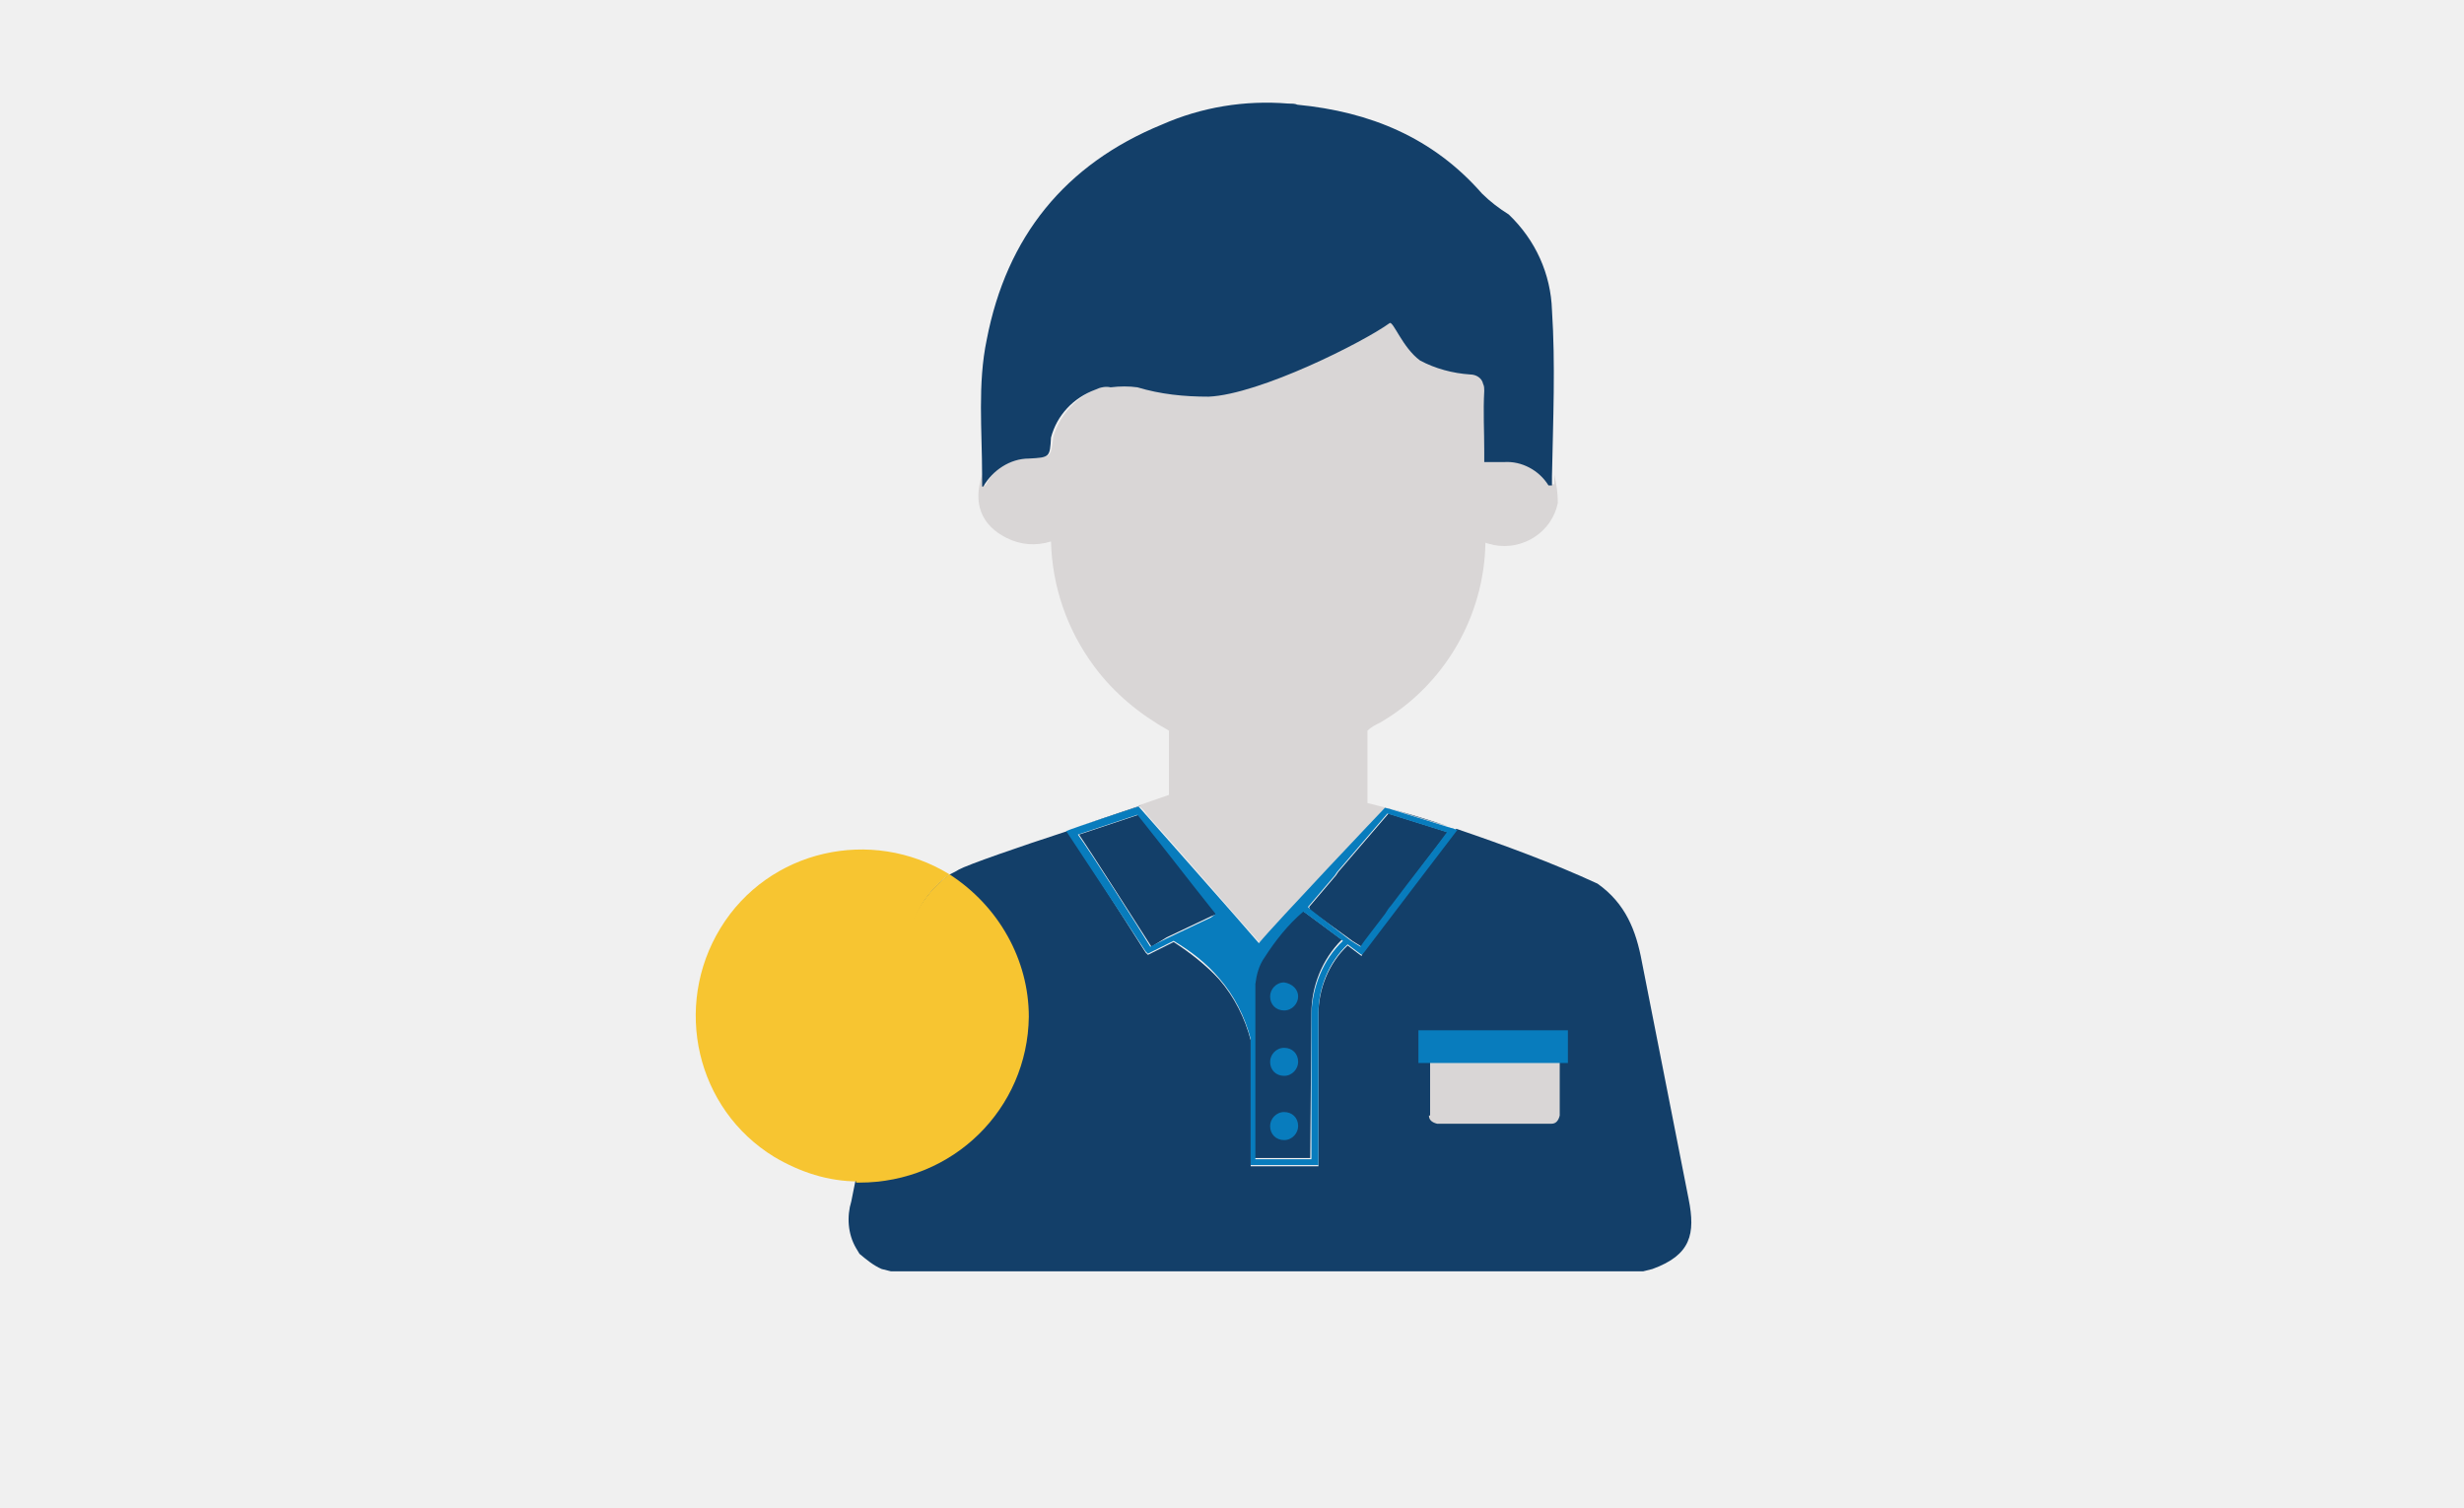
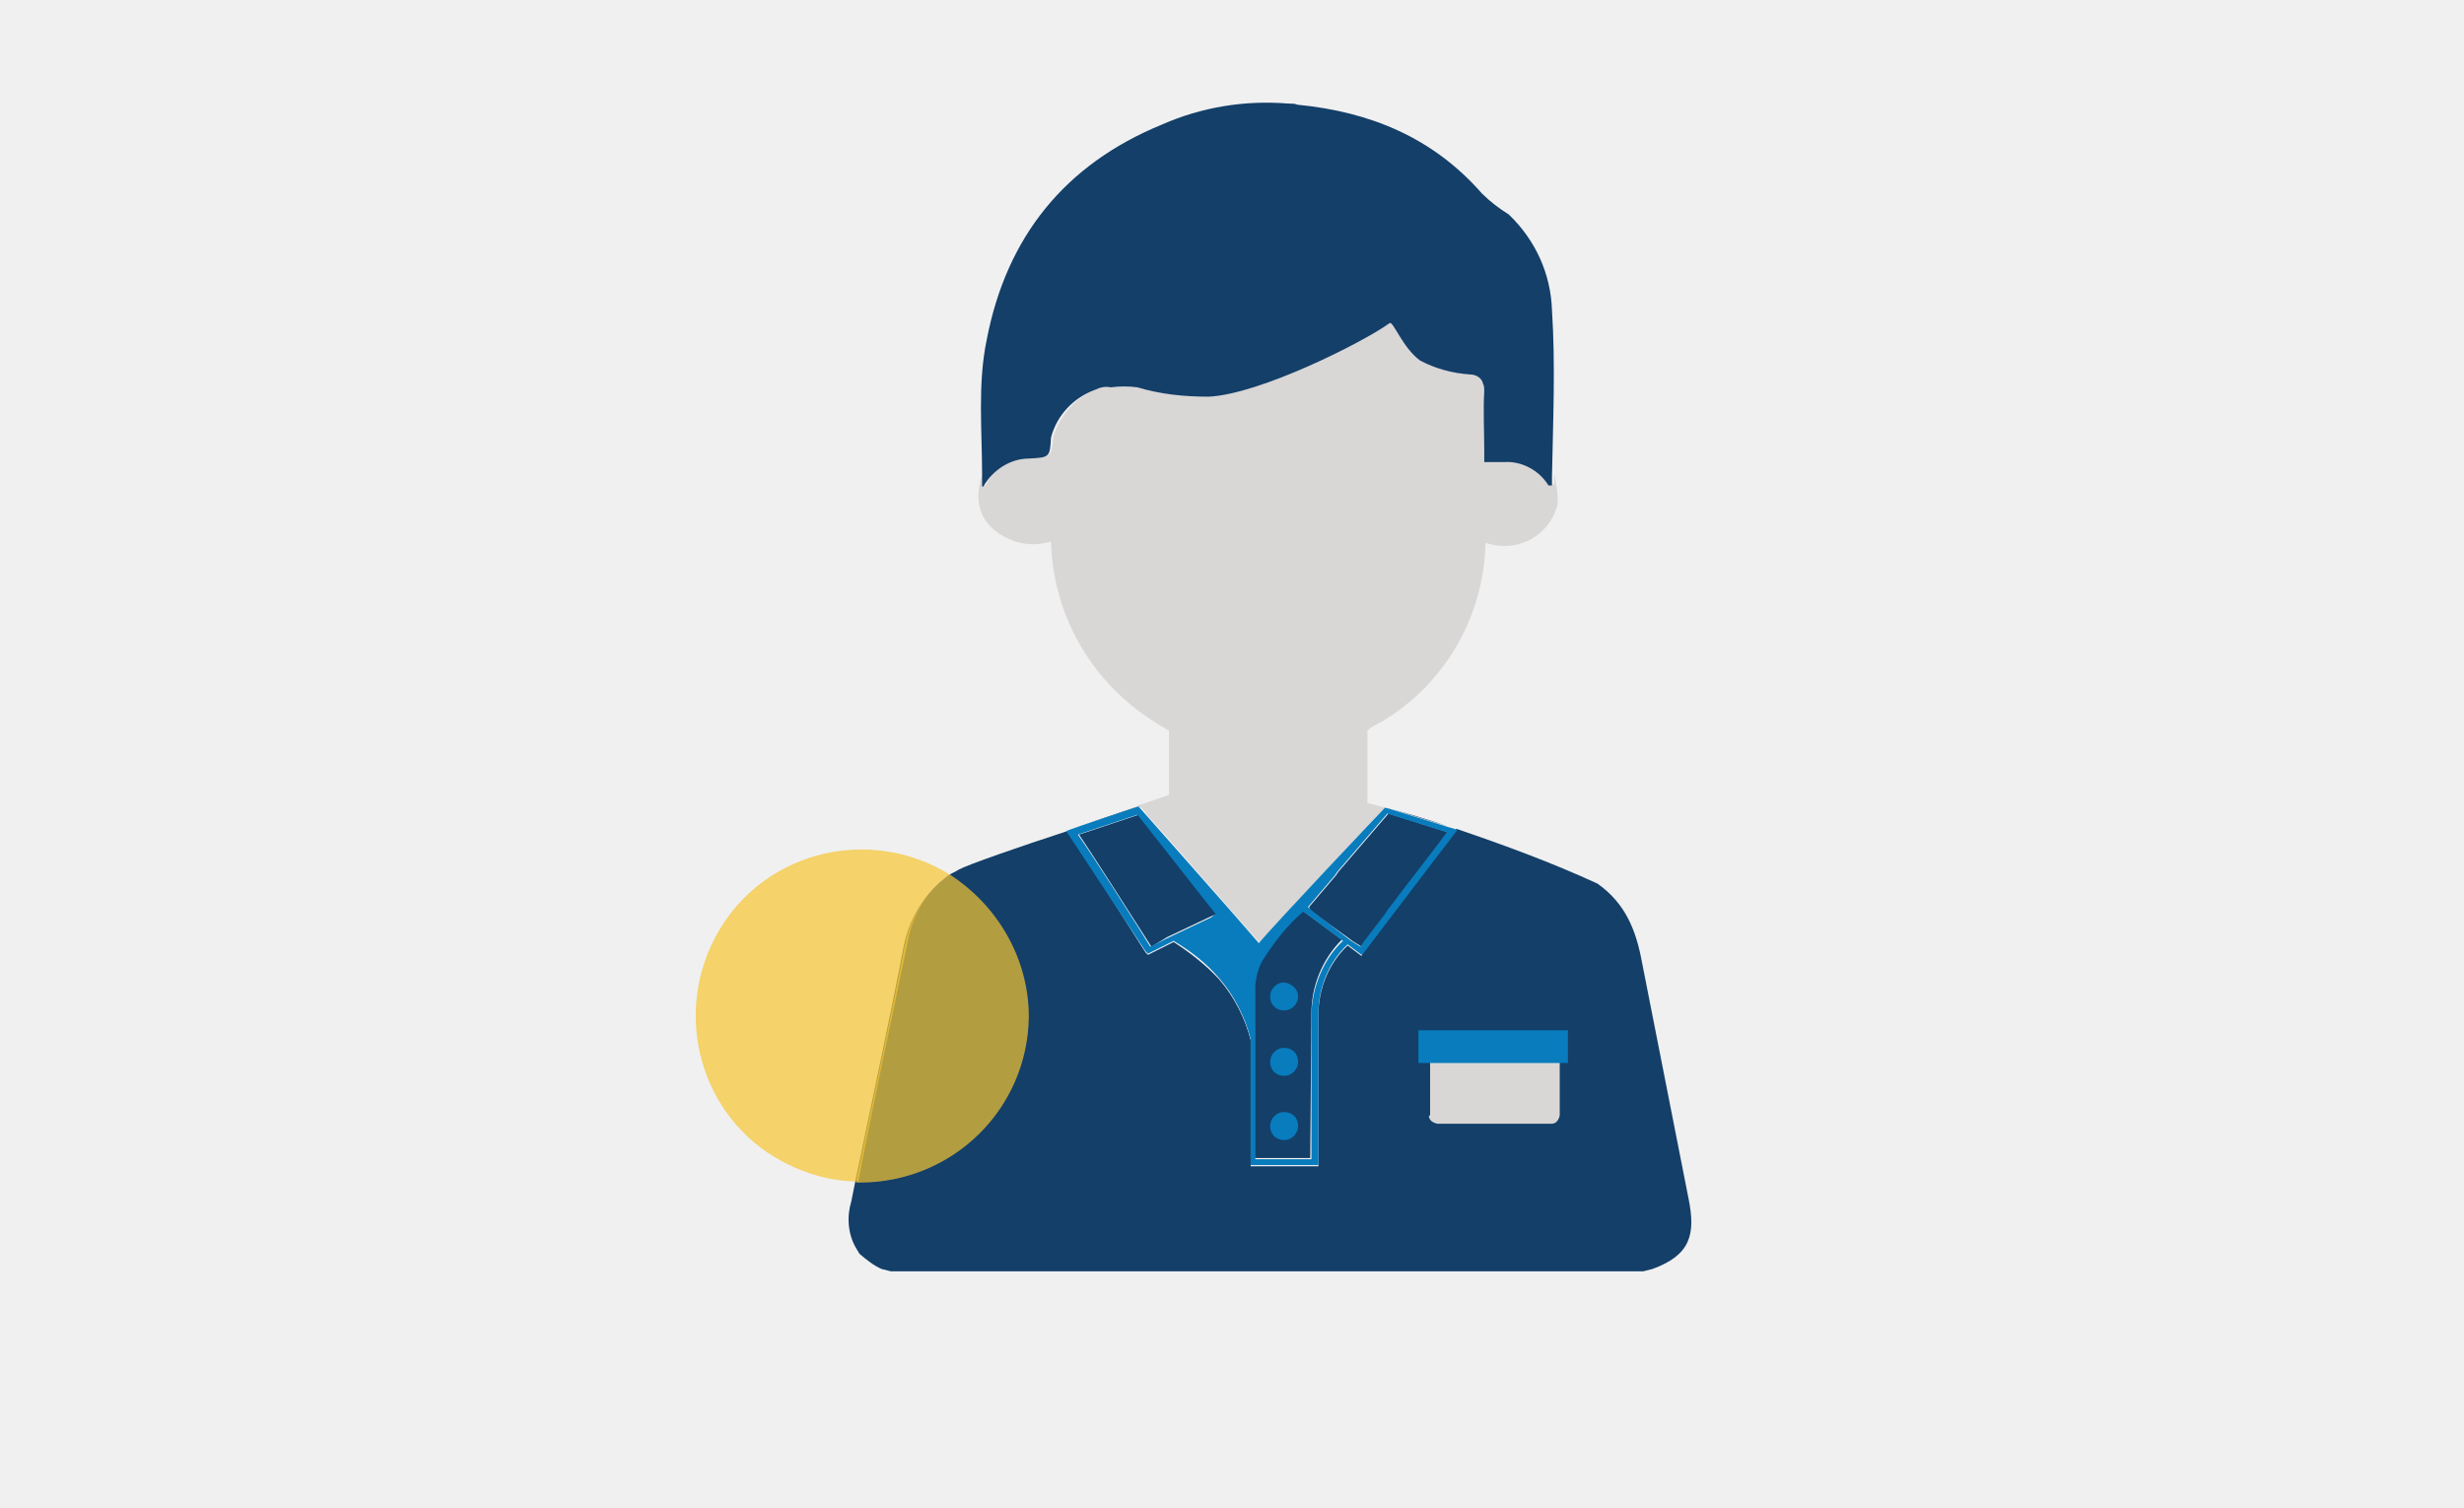
<svg xmlns="http://www.w3.org/2000/svg" version="1.1" id="Capa_1" x="0px" y="0px" viewBox="0 0 211 129.1" style="enable-background:new 0 0 211 129.1;" xml:space="preserve">
  <style type="text/css">
	.st0{fill:#133F69;}
	.st1{fill:none;}
	.st2{fill:#D9D6D6;}
	.st3{fill:#087CBD;}
- 	.st4{fill:#F7C531;}
+ 	    .st4{
+         fill:#F7C531;
+         fill-opacity: 0.7; /* Transparencia de la bolita amarilla */
+         opacity: 0.9.1; /* Ajusta este valor para cambiar la opacidad, 0 (transparente) a 1 (opaco) */
+     }
+ 
	.st5{fill:#FECD38;}
	.st6{fill:#1C3866;}
	.st7{fill:#EFBF2F;}
	.st8{fill:#FFFFFF;}
	.st9{fill:#0077B1;}
	.st10{clip-path:url(#SVGID_00000098942318619784714030000010125466195123863993_);}
	.st11{clip-path:url(#SVGID_00000008845016185657040090000002982602245712745395_);}
	.st12{clip-path:url(#SVGID_00000012446927442766815960000001367948057475523775_);}
	.st13{clip-path:url(#SVGID_00000080197286247615724330000000840522308579101876_);}
	.st14{clip-path:url(#SVGID_00000000923397174818506590000010100960029587070893_);}
	.st15{clip-path:url(#SVGID_00000079445291229924587190000012277905679890434953_);}
	.st16{clip-path:url(#SVGID_00000075156556859894605180000015986434142614251670_);}
	.st17{clip-path:url(#SVGID_00000122715612293426268650000011215745389469195407_);}
	.st18{clip-path:url(#SVGID_00000011021062572995608790000017449205048133733041_);}
	.st19{clip-path:url(#SVGID_00000171679734145977493350000003639280116115681463_);}
	.st20{clip-path:url(#SVGID_00000069389654239405560590000006391249391496391083_);}
	.st21{clip-path:url(#SVGID_00000178174191712175363930000004870150288602766740_);}
	.st22{clip-path:url(#SVGID_00000116945645367798391310000013906093917283550141_);}
	.st23{clip-path:url(#SVGID_00000016068784578348539660000011384558865693287099_);}
	.st24{clip-path:url(#SVGID_00000110434919502862691090000002760970849834357892_);}
	.st25{clip-path:url(#SVGID_00000075145863918263174880000005993579050530524320_);}
	.st26{clip-path:url(#SVGID_00000069367574539468845680000015148597150693250751_);}
	.st27{clip-path:url(#SVGID_00000169558532152947540640000004036863744030235265_);}
	.st28{clip-path:url(#SVGID_00000155116332004986383370000012200189422001216661_);}
	.st29{clip-path:url(#SVGID_00000166641420992130404670000015099057360647611814_);}
	.st30{clip-path:url(#SVGID_00000123421750260471825630000017580757052403482542_);}
	.st31{clip-path:url(#SVGID_00000026164837316513627680000000928058841194291103_);}
	.st32{clip-path:url(#SVGID_00000158709043824525983000000017905956353150340527_);}
	.st33{clip-path:url(#SVGID_00000039100440270713451600000015258265505491322781_);}
	.st34{clip-path:url(#SVGID_00000116954830038469520130000005146320447062789762_);}
	.st35{clip-path:url(#SVGID_00000010283543434532758970000017353310899908073905_);}
	.st36{clip-path:url(#SVGID_00000012432698044456282880000009975092935639172026_);}
	.st37{clip-path:url(#SVGID_00000065796560928430139510000002163692934010523017_);}
	.st38{clip-path:url(#SVGID_00000090297164031391421920000002034289088479354537_);}
	.st39{clip-path:url(#SVGID_00000055683447165479624880000014826916507538959009_);}
	.st40{clip-path:url(#SVGID_00000030449208184785721530000015775699895923158924_);}
	.st41{clip-path:url(#SVGID_00000070807485915963661130000006472881040771475590_);}
	.st42{clip-path:url(#SVGID_00000044142350755364619480000002344913757974969247_);}
	.st43{fill:#A4A1A1;}
	.st44{fill:#F4C230;}
	.st45{fill:#F4F4F6;}
	.st46{fill:#743E74;}
	.st47{fill:#143B64;}
	.st48{fill:#787777;}
	.st49{fill:#B3B4B3;}
	.st50{fill:#EFBF2F;enable-background:new    ;}
	.st51{fill:#325D86;}
</style>
  <g id="CHWs_Promotores-3_00000165225425733903701820000014521196923021567624_" transform="translate(41.101 -6.133)">
    <path id="Trazado_3819_00000106139760402904042820000001923325127469011112_" class="st0" d="M103.5,108.8L103.5,108.8l-4-20.3   c-0.5-2.7-1.4-5-3.8-6.7c-3.9-1.8-8-3.3-12.1-4.7l-0.2,0.3c-0.3,0.4-5.3,6.8-7.8,10.3L75.5,88l-1.2-0.9c-1.6,1.5-2.5,3.7-2.5,5.9   v13h-5.8V95.2c-0.5-1.9-1.4-3.7-2.7-5.2c-1.1-1.2-2.5-2.3-3.9-3.2l-2.2,1.1L57,87.7c-2.4-3.8-6.2-9.7-6.5-10.1l-0.2-0.3   c-4,1.3-8.6,2.9-9.3,3.3c-0.3,0.2-0.6,0.3-0.9,0.5c-2,1.5-3.3,3.6-3.8,6c-1.3,6.8-2.8,13.6-4.2,20.4c-0.1,0.5-0.2,1-0.3,1.5   c-0.4,1.3-0.3,2.8,0.4,4l0.3,0.5c0.6,0.5,1.2,1,1.9,1.3l0.8,0.2h64.4l0.8-0.2C103.7,113.6,104.1,111.8,103.5,108.8z" />
    <path id="Trazado_3820_00000000924953712793170660000002019959918886392707_" class="st1" d="M57.2,76c-0.4-0.5-0.7-0.8-0.7-0.8   l0.4,0.5L57.2,76z" />
    <path id="Trazado_3821_00000108308588256192995530000008623699207208595087_" class="st1" d="M57.2,76c-0.2-0.3-0.4-0.6-0.7-0.8   l0.4,0.5L57.2,76z" />
    <path id="Trazado_3822_00000093863822619599129420000001228158089535251609_" class="st0" d="M77.6,75.3L77.6,75.3l0.4,0.1   C77.8,75.4,77.7,75.3,77.6,75.3z" />
    <path id="Trazado_3824_00000152947258905617223420000011915099725147532974_" class="st2" d="M57.2,76c2.2,2.4,8.6,9.8,9.6,10.9   c1.4-1.7,10.6-11.4,10.8-11.6L76,74.9v-6.2c0.3-0.3,0.7-0.5,1.1-0.7c5.5-3.2,8.9-9.1,9-15.4c0.2,0.1,0.4,0.1,0.7,0.2   c2.5,0.5,5-1.1,5.5-3.6c0-0.8-0.1-1.6-0.3-2.4v0.8h-0.3c-0.8-1.3-2.3-2.1-3.8-2h-1.7v-0.9H86v-5.8c-0.1-0.5-0.6-0.8-1.1-0.8   c-1.5,0-3-0.4-4.3-1.2c-1.6-1.1-2.3-3.4-2.6-3.2C75.9,35.3,67,39.7,62.6,40c-2.1,0.1-4.1-0.2-6.1-0.8c-0.8-0.2-1.6-0.2-2.3,0   c-0.5,0-0.9,0-1.3,0.2c-1.8,0.7-3.2,2.2-3.8,4.1c-0.2,1.8-0.2,1.8-1.9,1.8c-1.7,0-3.2,0.9-3.9,2.4h-0.1v-0.9H43   c-0.8,2.4-0.1,4.3,2.1,5.4c1.2,0.6,2.5,0.7,3.8,0.3c0.1,3.9,1.4,7.6,3.7,10.7c1.7,2.3,3.9,4.1,6.4,5.5v5.5l-2.6,0.9   C56.5,75.2,56.8,75.4,57.2,76z" />
    <path id="Trazado_3825_00000143581273858712337530000003187117130783744674_" class="st1" d="M57.2,76c0.1,0.1,0.2,0.2,0.2,0.3   C57.3,76.2,57.2,76.1,57.2,76z" />
    <path id="Trazado_3827_00000011724996681762735810000012525143034046727070_" class="st0" d="M51.3,76.9l5.3-1.8   C56.5,75.2,54.1,76,51.3,76.9z" />
    <path id="Trazado_3828_00000018922161416253856420000017778738829881261234_" class="st0" d="M58.8,86.4l3.8-1.8l0.5-0.2l-1.9-2.4   l-1.8-2.3l-3-3.8l-5.1,1.7c1.1,1.6,5.3,8.2,6.2,9.6L58.8,86.4z" />
    <path id="Trazado_3829_00000159457371994599673810000013288841735787035027_" class="st0" d="M71.2,92.9c0-2.3,0.9-4.6,2.6-6.3   l-3.1-2.3l-0.3-0.2c-1.3,1.1-2.4,2.5-3.3,3.9c-0.4,0.7-0.7,1.5-0.8,2.3v15h4.8L71.2,92.9L71.2,92.9z" />
    <path id="Trazado_3830_00000129889354108290800170000014721975169387403166_" class="st0" d="M71.1,84.1l3.2,2.3l0.4,0.3l0.8,0.5   c0.3-0.4,1.1-1.5,2.1-2.8c0.2-0.2,0.3-0.4,0.5-0.7c1.8-2.4,4-5.3,4.8-6.3l-5.1-1.6l-4.3,5l-0.2,0.3l-2.3,2.7l0,0L71.1,84.1z" />
    <path id="Trazado_3831_00000078757694165387510640000005922245337695814048_" class="st0" d="M82.9,76.9c-2.3-0.8-4.2-1.3-4.9-1.5   l0,0L82.9,76.9z" />
    <path id="Trazado_3832_00000030449765605596470750000002135013606232480422_" class="st3" d="M50.4,77.2L50.4,77.2   c0.3-0.1,0.6-0.2,0.9-0.3L50.4,77.2z" />
    <path id="Trazado_3833_00000087405527677389870430000002326571567375061669_" class="st3" d="M83.7,77.2l-0.8-0.2   C83.1,77,83.4,77.1,83.7,77.2z" />
    <path id="Trazado_3834_00000139973033024766684660000003231806694254507421_" class="st3" d="M77.9,75.4L77.9,75.4l-0.4-0.1l0,0   c-0.2,0.2-9.4,9.9-10.8,11.6c-1-1.2-10.3-11.7-10.3-11.7s-5.8,1.9-6.2,2.1c0,0,4.3,6.5,6.8,10.3l0.2,0.2l2.2-1.1   c1.5,0.9,2.8,1.9,3.9,3.2c1.3,1.5,2.2,3.3,2.7,5.2v10.8h5.8v-13c0-2.2,0.9-4.4,2.5-5.9l1.2,0.9l0.2-0.2c2.5-3.3,8-10.5,8-10.5   C83.4,77.1,77.9,75.4,77.9,75.4z M62.6,84.7l-3.8,1.8l-1.4,0.7c-0.9-1.5-5.1-8.1-6.2-9.6l5.1-1.7l3,3.8l1.8,2.3l1.9,2.4L62.6,84.7z    M71.2,92.9v12.5h-4.8v-15c0.1-0.8,0.3-1.6,0.8-2.3c0.9-1.4,2-2.8,3.3-3.9l0.3,0.2l3.1,2.3C72.2,88.3,71.3,90.6,71.2,92.9   L71.2,92.9z M78,83.7c-0.2,0.2-0.3,0.4-0.5,0.7c-0.9,1.2-1.8,2.3-2.1,2.8l-0.8-0.5l-0.4-0.3L71.1,84l-0.2-0.2l0,0l2.3-2.7l0.2-0.3   l4.3-5l5.1,1.6C82.1,78.4,79.8,81.3,78,83.7L78,83.7z" />
    <path id="Trazado_3836_00000122679253097566964510000017685587991177688759_" class="st0" d="M91.8,32.7L91.8,32.7   c-0.1-3.1-1.4-6-3.7-8.2c-0.8-0.5-1.6-1.1-2.3-1.8c-4.2-4.8-9.6-7-15.8-7.6c-0.2-0.1-0.5-0.1-0.8-0.1c-3.7-0.3-7.4,0.3-10.8,1.8   c-8.3,3.4-13.3,9.6-15,18.4c-0.8,3.8-0.4,7.8-0.4,11.7v0.9h0.1c0.8-1.4,2.3-2.4,3.9-2.4c1.8-0.1,1.8-0.1,1.9-1.8   c0.5-1.9,1.9-3.4,3.8-4.1c0.4-0.2,0.9-0.3,1.3-0.2c0.8-0.1,1.6-0.1,2.3,0c2,0.6,4,0.8,6.1,0.8c4.4-0.2,13.3-4.7,15.5-6.3   c0.3-0.2,1.1,2.1,2.6,3.2c1.3,0.7,2.8,1.1,4.3,1.2c0.5,0,1,0.3,1.1,0.8c0.1,0.2,0.1,0.4,0.1,0.6c-0.1,1.8,0,3.4,0,5.2v0.9h1.7   c1.5-0.1,3,0.7,3.8,2h0.3v-0.8C91.9,42,92.1,37.3,91.8,32.7z" />
    <g id="Grupo_2017_00000095301720248217506340000015816679065474007709_" transform="translate(98.163 115.459)">
      <path id="Trazado_3837_00000054252890762656369390000009481153073006048900_" class="st2" d="M-16.9-13.8L-16.9-13.8    c0,0.4,0.3,0.6,0.7,0.7h9.8c0.4,0,0.6-0.3,0.7-0.7v-4.7h-11.1V-13.8z" />
      <path id="Trazado_3838_00000111901392818603566470000002239855969238488715_" class="st3" d="M-17.8-21.1v2.8H-5v-2.8H-17.8z" />
      <path id="Trazado_944_00000150801473126180555730000015265256681207284620_" class="st3" d="M-28.1-24c0,0.6-0.5,1.2-1.2,1.2    s-1.2-0.5-1.2-1.2c0-0.6,0.5-1.2,1.2-1.2C-28.6-25.1-28.1-24.6-28.1-24C-28.1-24-28.1-24-28.1-24" />
      <path id="Trazado_945_00000067204672233223756320000014648676044866957719_" class="st3" d="M-28.1-18.4c0,0.6-0.5,1.2-1.2,1.2    s-1.2-0.5-1.2-1.2c0-0.6,0.5-1.2,1.2-1.2C-28.6-19.6-28.1-19.1-28.1-18.4C-28.1-18.4-28.1-18.4-28.1-18.4" />
      <path id="Trazado_946_00000098911640154471638960000002714980060286613913_" class="st3" d="M-28.1-12.9c0,0.6-0.5,1.2-1.2,1.2    s-1.2-0.5-1.2-1.2c0-0.6,0.5-1.2,1.2-1.2C-28.6-14.1-28.1-13.6-28.1-12.9C-28.1-12.9-28.1-12.9-28.1-12.9" />
    </g>
    <path id="Trazado_3839_00000144310453404921088060000009850185759472572822_" class="st1" d="M67.2,88.2c-0.4,0.7-0.7,1.5-0.8,2.3   v15h4.8V93c0-2.3,0.9-4.6,2.6-6.3l-3.4-2.4C69.2,85.4,68.1,86.7,67.2,88.2z" />
    <path id="Trazado_3840_00000173879458353680058690000003600021922107811232_" class="st4" d="M40.2,81c-6.7-4.1-15.5-2.1-19.6,4.6   c-4.1,6.7-2.1,15.5,4.6,19.6c2.2,1.3,4.6,2.1,7.2,2.1c1.3-6.8,2.8-13.6,4.2-20.4C37,84.5,38.3,82.4,40.2,81z" />
    <path id="Trazado_3841_00000031187437025803123980000000339230797065763220_" class="st4" d="M47,93.2c0-4.9-2.6-9.5-6.8-12.2   c-2,1.5-3.3,3.6-3.8,6c-1.3,6.8-2.8,13.6-4.2,20.4h0.3C40.5,107.4,46.9,101.1,47,93.2z" />
  </g>
</svg>
